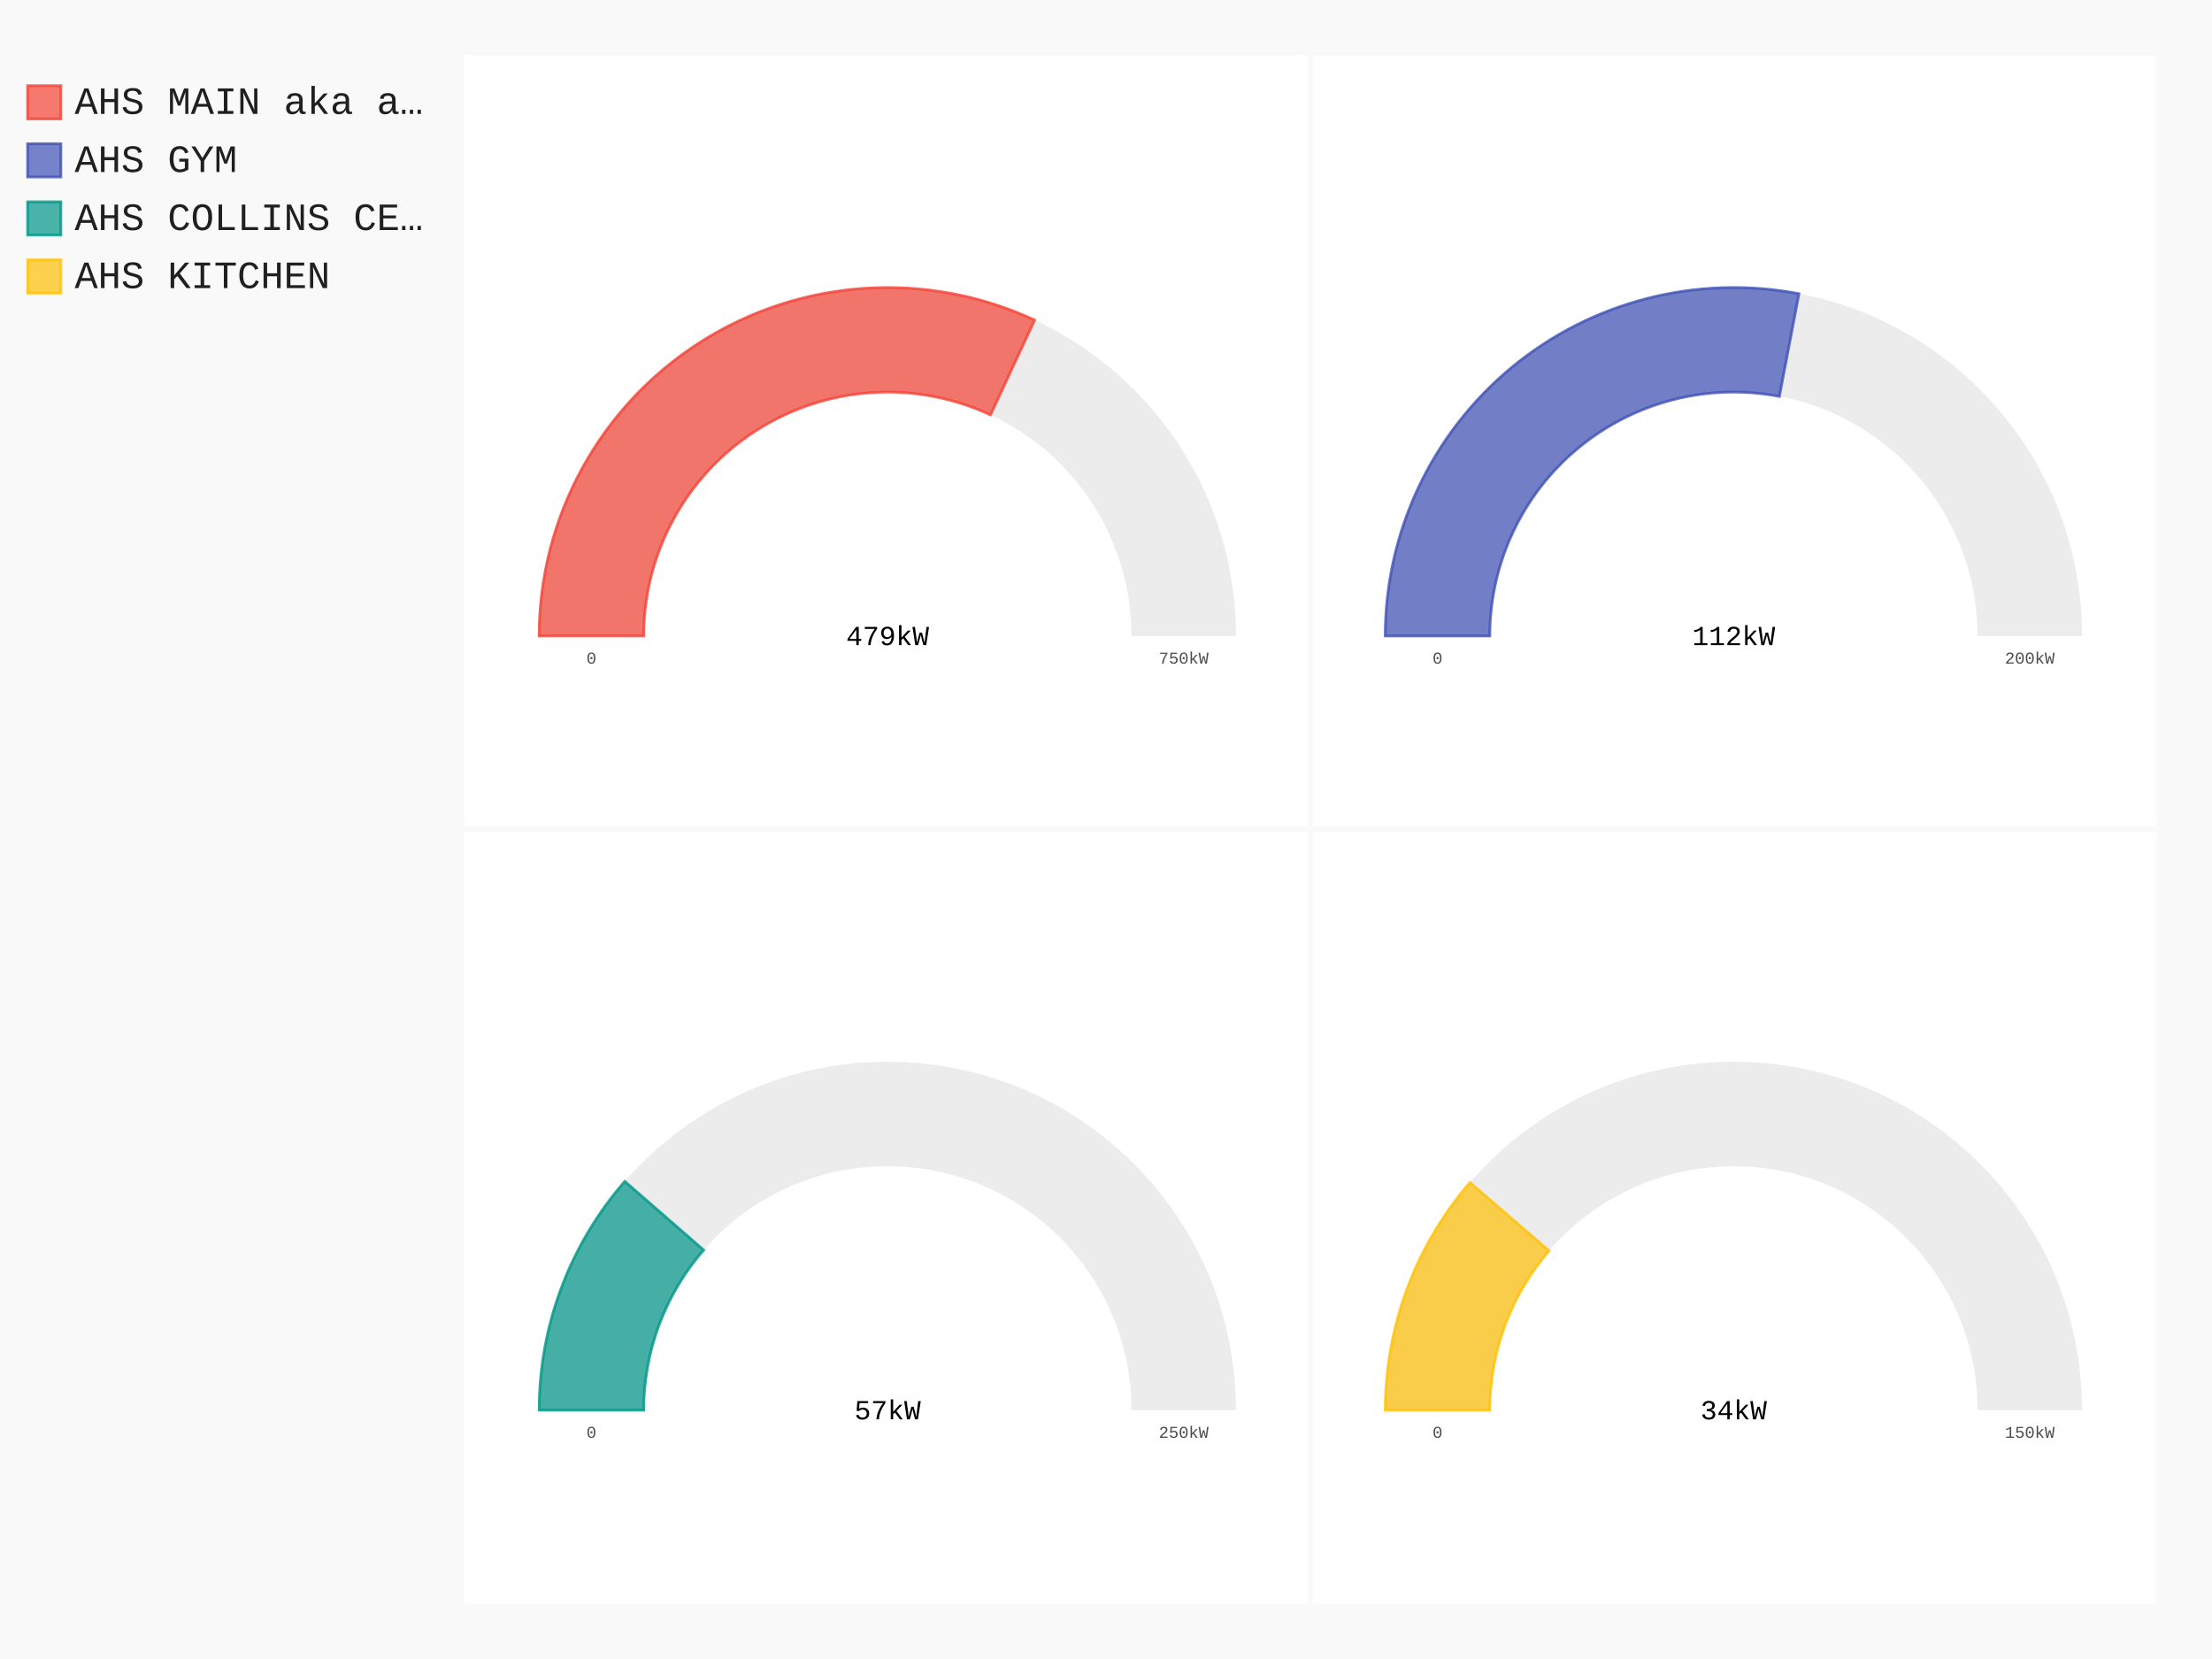
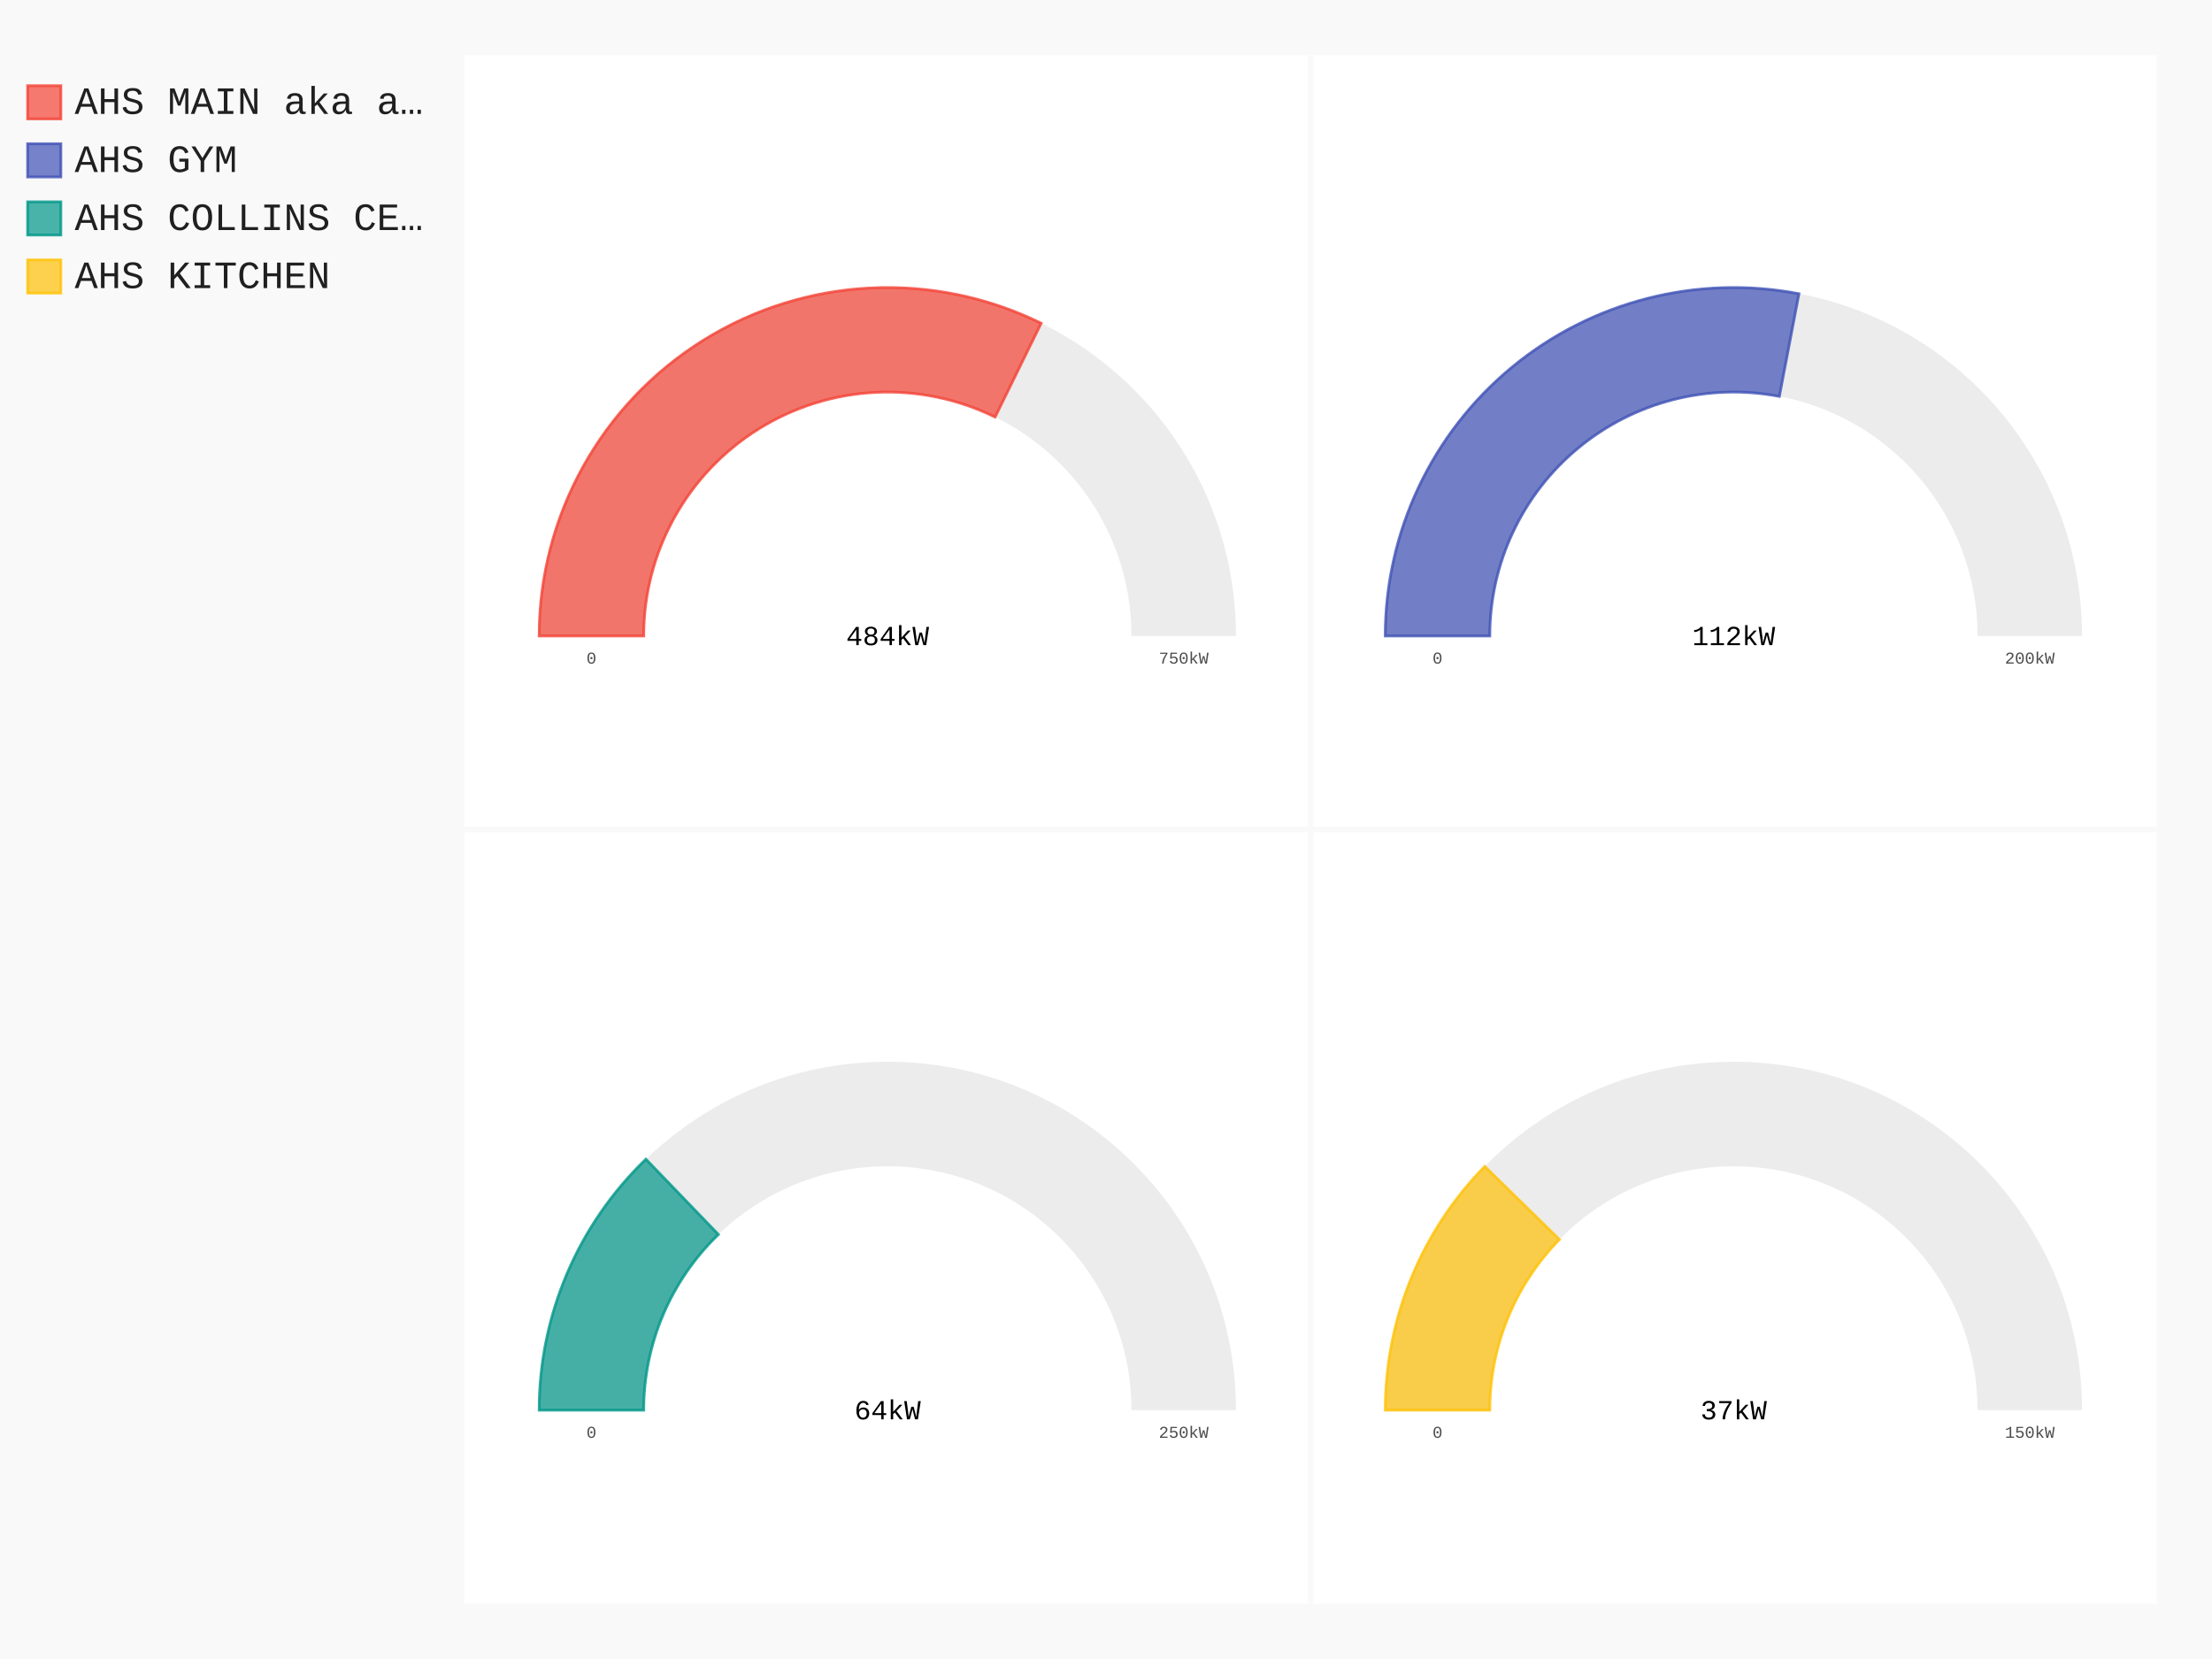
- <svg xmlns="http://www.w3.org/2000/svg" class="pygal-chart" id="chart-2e449bfd-e1e0-495b-a6f4-80184fb0c33c" viewBox="0 0 800 600">
+ <svg xmlns="http://www.w3.org/2000/svg" class="pygal-chart" id="chart-8a939ce6-5ebf-47b9-86fa-9404259f0da9" viewBox="0 0 800 600">
  <defs>
-     <style type="text/css">#chart-2e449bfd-e1e0-495b-a6f4-80184fb0c33c{-webkit-user-select:none;-webkit-font-smoothing:antialiased;font-family:Consolas,"Liberation Mono",Menlo,Courier,monospace}#chart-2e449bfd-e1e0-495b-a6f4-80184fb0c33c .title{font-family:Consolas,"Liberation Mono",Menlo,Courier,monospace;font-size:16px}#chart-2e449bfd-e1e0-495b-a6f4-80184fb0c33c .legends .legend text{font-family:Consolas,"Liberation Mono",Menlo,Courier,monospace;font-size:14px}#chart-2e449bfd-e1e0-495b-a6f4-80184fb0c33c .axis text{font-family:Consolas,"Liberation Mono",Menlo,Courier,monospace;font-size:10px}#chart-2e449bfd-e1e0-495b-a6f4-80184fb0c33c .axis text.major{font-family:Consolas,"Liberation Mono",Menlo,Courier,monospace;font-size:10px}#chart-2e449bfd-e1e0-495b-a6f4-80184fb0c33c .text-overlay text.value{font-family:Consolas,"Liberation Mono",Menlo,Courier,monospace;font-size:10px}#chart-2e449bfd-e1e0-495b-a6f4-80184fb0c33c .text-overlay text.label{font-family:Consolas,"Liberation Mono",Menlo,Courier,monospace;font-size:10px}#chart-2e449bfd-e1e0-495b-a6f4-80184fb0c33c .tooltip{font-family:Consolas,"Liberation Mono",Menlo,Courier,monospace;font-size:14px}#chart-2e449bfd-e1e0-495b-a6f4-80184fb0c33c text.no_data{font-family:Consolas,"Liberation Mono",Menlo,Courier,monospace;font-size:64px}
- #chart-2e449bfd-e1e0-495b-a6f4-80184fb0c33c{background-color:rgba(249,249,249,1)}#chart-2e449bfd-e1e0-495b-a6f4-80184fb0c33c path,#chart-2e449bfd-e1e0-495b-a6f4-80184fb0c33c line,#chart-2e449bfd-e1e0-495b-a6f4-80184fb0c33c rect,#chart-2e449bfd-e1e0-495b-a6f4-80184fb0c33c circle{-webkit-transition:150ms;-moz-transition:150ms;transition:150ms}#chart-2e449bfd-e1e0-495b-a6f4-80184fb0c33c .graph &gt; .background{fill:rgba(249,249,249,1)}#chart-2e449bfd-e1e0-495b-a6f4-80184fb0c33c .plot &gt; .background{fill:rgba(255,255,255,1)}#chart-2e449bfd-e1e0-495b-a6f4-80184fb0c33c .graph{fill:rgba(0,0,0,.87)}#chart-2e449bfd-e1e0-495b-a6f4-80184fb0c33c text.no_data{fill:rgba(0,0,0,1)}#chart-2e449bfd-e1e0-495b-a6f4-80184fb0c33c .title{fill:rgba(0,0,0,1)}#chart-2e449bfd-e1e0-495b-a6f4-80184fb0c33c .legends .legend text{fill:rgba(0,0,0,.87)}#chart-2e449bfd-e1e0-495b-a6f4-80184fb0c33c .legends .legend:hover text{fill:rgba(0,0,0,1)}#chart-2e449bfd-e1e0-495b-a6f4-80184fb0c33c .axis .line{stroke:rgba(0,0,0,1)}#chart-2e449bfd-e1e0-495b-a6f4-80184fb0c33c .axis .guide.line{stroke:rgba(0,0,0,.54)}#chart-2e449bfd-e1e0-495b-a6f4-80184fb0c33c .axis .major.line{stroke:rgba(0,0,0,.87)}#chart-2e449bfd-e1e0-495b-a6f4-80184fb0c33c .axis text.major{fill:rgba(0,0,0,1)}#chart-2e449bfd-e1e0-495b-a6f4-80184fb0c33c .axis.y .guides:hover .guide.line,#chart-2e449bfd-e1e0-495b-a6f4-80184fb0c33c .line-graph .axis.x .guides:hover .guide.line,#chart-2e449bfd-e1e0-495b-a6f4-80184fb0c33c .stackedline-graph .axis.x .guides:hover .guide.line,#chart-2e449bfd-e1e0-495b-a6f4-80184fb0c33c .xy-graph .axis.x .guides:hover .guide.line{stroke:rgba(0,0,0,1)}#chart-2e449bfd-e1e0-495b-a6f4-80184fb0c33c .axis .guides:hover text{fill:rgba(0,0,0,1)}#chart-2e449bfd-e1e0-495b-a6f4-80184fb0c33c .reactive{fill-opacity:.7;stroke-opacity:.8}#chart-2e449bfd-e1e0-495b-a6f4-80184fb0c33c .ci{stroke:rgba(0,0,0,.87)}#chart-2e449bfd-e1e0-495b-a6f4-80184fb0c33c .reactive.active,#chart-2e449bfd-e1e0-495b-a6f4-80184fb0c33c .active .reactive{fill-opacity:.8;stroke-opacity:.9;stroke-width:4}#chart-2e449bfd-e1e0-495b-a6f4-80184fb0c33c .ci .reactive.active{stroke-width:1.5}#chart-2e449bfd-e1e0-495b-a6f4-80184fb0c33c .series text{fill:rgba(0,0,0,1)}#chart-2e449bfd-e1e0-495b-a6f4-80184fb0c33c .tooltip rect{fill:rgba(255,255,255,1);stroke:rgba(0,0,0,1);-webkit-transition:opacity 150ms;-moz-transition:opacity 150ms;transition:opacity 150ms}#chart-2e449bfd-e1e0-495b-a6f4-80184fb0c33c .tooltip .label{fill:rgba(0,0,0,.87)}#chart-2e449bfd-e1e0-495b-a6f4-80184fb0c33c .tooltip .label{fill:rgba(0,0,0,.87)}#chart-2e449bfd-e1e0-495b-a6f4-80184fb0c33c .tooltip .legend{font-size:.8em;fill:rgba(0,0,0,.54)}#chart-2e449bfd-e1e0-495b-a6f4-80184fb0c33c .tooltip .x_label{font-size:.6em;fill:rgba(0,0,0,1)}#chart-2e449bfd-e1e0-495b-a6f4-80184fb0c33c .tooltip .xlink{font-size:.5em;text-decoration:underline}#chart-2e449bfd-e1e0-495b-a6f4-80184fb0c33c .tooltip .value{font-size:1.5em}#chart-2e449bfd-e1e0-495b-a6f4-80184fb0c33c .bound{font-size:.5em}#chart-2e449bfd-e1e0-495b-a6f4-80184fb0c33c .max-value{font-size:.75em;fill:rgba(0,0,0,.54)}#chart-2e449bfd-e1e0-495b-a6f4-80184fb0c33c .map-element{fill:rgba(255,255,255,1);stroke:rgba(0,0,0,.54) !important}#chart-2e449bfd-e1e0-495b-a6f4-80184fb0c33c .map-element .reactive{fill-opacity:inherit;stroke-opacity:inherit}#chart-2e449bfd-e1e0-495b-a6f4-80184fb0c33c .color-0,#chart-2e449bfd-e1e0-495b-a6f4-80184fb0c33c .color-0 a:visited{stroke:#F44336;fill:#F44336}#chart-2e449bfd-e1e0-495b-a6f4-80184fb0c33c .color-1,#chart-2e449bfd-e1e0-495b-a6f4-80184fb0c33c .color-1 a:visited{stroke:#3F51B5;fill:#3F51B5}#chart-2e449bfd-e1e0-495b-a6f4-80184fb0c33c .color-2,#chart-2e449bfd-e1e0-495b-a6f4-80184fb0c33c .color-2 a:visited{stroke:#009688;fill:#009688}#chart-2e449bfd-e1e0-495b-a6f4-80184fb0c33c .color-3,#chart-2e449bfd-e1e0-495b-a6f4-80184fb0c33c .color-3 a:visited{stroke:#FFC107;fill:#FFC107}#chart-2e449bfd-e1e0-495b-a6f4-80184fb0c33c .text-overlay .color-0 text{fill:black}#chart-2e449bfd-e1e0-495b-a6f4-80184fb0c33c .text-overlay .color-1 text{fill:black}#chart-2e449bfd-e1e0-495b-a6f4-80184fb0c33c .text-overlay .color-2 text{fill:black}#chart-2e449bfd-e1e0-495b-a6f4-80184fb0c33c .text-overlay .color-3 text{fill:black}
- #chart-2e449bfd-e1e0-495b-a6f4-80184fb0c33c text.no_data{text-anchor:middle}#chart-2e449bfd-e1e0-495b-a6f4-80184fb0c33c .guide.line{fill:none}#chart-2e449bfd-e1e0-495b-a6f4-80184fb0c33c .centered{text-anchor:middle}#chart-2e449bfd-e1e0-495b-a6f4-80184fb0c33c .title{text-anchor:middle}#chart-2e449bfd-e1e0-495b-a6f4-80184fb0c33c .legends .legend text{fill-opacity:1}#chart-2e449bfd-e1e0-495b-a6f4-80184fb0c33c .axis.x text{text-anchor:middle}#chart-2e449bfd-e1e0-495b-a6f4-80184fb0c33c .axis.x:not(.web) text[transform]{text-anchor:start}#chart-2e449bfd-e1e0-495b-a6f4-80184fb0c33c .axis.x:not(.web) text[transform].backwards{text-anchor:end}#chart-2e449bfd-e1e0-495b-a6f4-80184fb0c33c .axis.y text{text-anchor:end}#chart-2e449bfd-e1e0-495b-a6f4-80184fb0c33c .axis.y text[transform].backwards{text-anchor:start}#chart-2e449bfd-e1e0-495b-a6f4-80184fb0c33c .axis.y2 text{text-anchor:start}#chart-2e449bfd-e1e0-495b-a6f4-80184fb0c33c .axis.y2 text[transform].backwards{text-anchor:end}#chart-2e449bfd-e1e0-495b-a6f4-80184fb0c33c .axis .guide.line{stroke-dasharray:4,4}#chart-2e449bfd-e1e0-495b-a6f4-80184fb0c33c .axis .major.guide.line{stroke-dasharray:6,6}#chart-2e449bfd-e1e0-495b-a6f4-80184fb0c33c .horizontal .axis.y .guide.line,#chart-2e449bfd-e1e0-495b-a6f4-80184fb0c33c .horizontal .axis.y2 .guide.line,#chart-2e449bfd-e1e0-495b-a6f4-80184fb0c33c .vertical .axis.x .guide.line{opacity:0}#chart-2e449bfd-e1e0-495b-a6f4-80184fb0c33c .horizontal .axis.always_show .guide.line,#chart-2e449bfd-e1e0-495b-a6f4-80184fb0c33c .vertical .axis.always_show .guide.line{opacity:1 !important}#chart-2e449bfd-e1e0-495b-a6f4-80184fb0c33c .axis.y .guides:hover .guide.line,#chart-2e449bfd-e1e0-495b-a6f4-80184fb0c33c .axis.y2 .guides:hover .guide.line,#chart-2e449bfd-e1e0-495b-a6f4-80184fb0c33c .axis.x .guides:hover .guide.line{opacity:1}#chart-2e449bfd-e1e0-495b-a6f4-80184fb0c33c .axis .guides:hover text{opacity:1}#chart-2e449bfd-e1e0-495b-a6f4-80184fb0c33c .nofill{fill:none}#chart-2e449bfd-e1e0-495b-a6f4-80184fb0c33c .subtle-fill{fill-opacity:.2}#chart-2e449bfd-e1e0-495b-a6f4-80184fb0c33c .dot{stroke-width:1px;fill-opacity:1}#chart-2e449bfd-e1e0-495b-a6f4-80184fb0c33c .dot.active{stroke-width:5px}#chart-2e449bfd-e1e0-495b-a6f4-80184fb0c33c .dot.negative{fill:transparent}#chart-2e449bfd-e1e0-495b-a6f4-80184fb0c33c text,#chart-2e449bfd-e1e0-495b-a6f4-80184fb0c33c tspan{stroke:none !important}#chart-2e449bfd-e1e0-495b-a6f4-80184fb0c33c .series text.active{opacity:1}#chart-2e449bfd-e1e0-495b-a6f4-80184fb0c33c .tooltip rect{fill-opacity:.95;stroke-width:.5}#chart-2e449bfd-e1e0-495b-a6f4-80184fb0c33c .tooltip text{fill-opacity:1}#chart-2e449bfd-e1e0-495b-a6f4-80184fb0c33c .showable{visibility:hidden}#chart-2e449bfd-e1e0-495b-a6f4-80184fb0c33c .showable.shown{visibility:visible}#chart-2e449bfd-e1e0-495b-a6f4-80184fb0c33c .gauge-background{fill:rgba(229,229,229,1);stroke:none}#chart-2e449bfd-e1e0-495b-a6f4-80184fb0c33c .bg-lines{stroke:rgba(249,249,249,1);stroke-width:2px}</style>
+     <style type="text/css">#chart-8a939ce6-5ebf-47b9-86fa-9404259f0da9{-webkit-user-select:none;-webkit-font-smoothing:antialiased;font-family:Consolas,"Liberation Mono",Menlo,Courier,monospace}#chart-8a939ce6-5ebf-47b9-86fa-9404259f0da9 .title{font-family:Consolas,"Liberation Mono",Menlo,Courier,monospace;font-size:16px}#chart-8a939ce6-5ebf-47b9-86fa-9404259f0da9 .legends .legend text{font-family:Consolas,"Liberation Mono",Menlo,Courier,monospace;font-size:14px}#chart-8a939ce6-5ebf-47b9-86fa-9404259f0da9 .axis text{font-family:Consolas,"Liberation Mono",Menlo,Courier,monospace;font-size:10px}#chart-8a939ce6-5ebf-47b9-86fa-9404259f0da9 .axis text.major{font-family:Consolas,"Liberation Mono",Menlo,Courier,monospace;font-size:10px}#chart-8a939ce6-5ebf-47b9-86fa-9404259f0da9 .text-overlay text.value{font-family:Consolas,"Liberation Mono",Menlo,Courier,monospace;font-size:10px}#chart-8a939ce6-5ebf-47b9-86fa-9404259f0da9 .text-overlay text.label{font-family:Consolas,"Liberation Mono",Menlo,Courier,monospace;font-size:10px}#chart-8a939ce6-5ebf-47b9-86fa-9404259f0da9 .tooltip{font-family:Consolas,"Liberation Mono",Menlo,Courier,monospace;font-size:14px}#chart-8a939ce6-5ebf-47b9-86fa-9404259f0da9 text.no_data{font-family:Consolas,"Liberation Mono",Menlo,Courier,monospace;font-size:64px}
+ #chart-8a939ce6-5ebf-47b9-86fa-9404259f0da9{background-color:rgba(249,249,249,1)}#chart-8a939ce6-5ebf-47b9-86fa-9404259f0da9 path,#chart-8a939ce6-5ebf-47b9-86fa-9404259f0da9 line,#chart-8a939ce6-5ebf-47b9-86fa-9404259f0da9 rect,#chart-8a939ce6-5ebf-47b9-86fa-9404259f0da9 circle{-webkit-transition:150ms;-moz-transition:150ms;transition:150ms}#chart-8a939ce6-5ebf-47b9-86fa-9404259f0da9 .graph &gt; .background{fill:rgba(249,249,249,1)}#chart-8a939ce6-5ebf-47b9-86fa-9404259f0da9 .plot &gt; .background{fill:rgba(255,255,255,1)}#chart-8a939ce6-5ebf-47b9-86fa-9404259f0da9 .graph{fill:rgba(0,0,0,.87)}#chart-8a939ce6-5ebf-47b9-86fa-9404259f0da9 text.no_data{fill:rgba(0,0,0,1)}#chart-8a939ce6-5ebf-47b9-86fa-9404259f0da9 .title{fill:rgba(0,0,0,1)}#chart-8a939ce6-5ebf-47b9-86fa-9404259f0da9 .legends .legend text{fill:rgba(0,0,0,.87)}#chart-8a939ce6-5ebf-47b9-86fa-9404259f0da9 .legends .legend:hover text{fill:rgba(0,0,0,1)}#chart-8a939ce6-5ebf-47b9-86fa-9404259f0da9 .axis .line{stroke:rgba(0,0,0,1)}#chart-8a939ce6-5ebf-47b9-86fa-9404259f0da9 .axis .guide.line{stroke:rgba(0,0,0,.54)}#chart-8a939ce6-5ebf-47b9-86fa-9404259f0da9 .axis .major.line{stroke:rgba(0,0,0,.87)}#chart-8a939ce6-5ebf-47b9-86fa-9404259f0da9 .axis text.major{fill:rgba(0,0,0,1)}#chart-8a939ce6-5ebf-47b9-86fa-9404259f0da9 .axis.y .guides:hover .guide.line,#chart-8a939ce6-5ebf-47b9-86fa-9404259f0da9 .line-graph .axis.x .guides:hover .guide.line,#chart-8a939ce6-5ebf-47b9-86fa-9404259f0da9 .stackedline-graph .axis.x .guides:hover .guide.line,#chart-8a939ce6-5ebf-47b9-86fa-9404259f0da9 .xy-graph .axis.x .guides:hover .guide.line{stroke:rgba(0,0,0,1)}#chart-8a939ce6-5ebf-47b9-86fa-9404259f0da9 .axis .guides:hover text{fill:rgba(0,0,0,1)}#chart-8a939ce6-5ebf-47b9-86fa-9404259f0da9 .reactive{fill-opacity:.7;stroke-opacity:.8}#chart-8a939ce6-5ebf-47b9-86fa-9404259f0da9 .ci{stroke:rgba(0,0,0,.87)}#chart-8a939ce6-5ebf-47b9-86fa-9404259f0da9 .reactive.active,#chart-8a939ce6-5ebf-47b9-86fa-9404259f0da9 .active .reactive{fill-opacity:.8;stroke-opacity:.9;stroke-width:4}#chart-8a939ce6-5ebf-47b9-86fa-9404259f0da9 .ci .reactive.active{stroke-width:1.5}#chart-8a939ce6-5ebf-47b9-86fa-9404259f0da9 .series text{fill:rgba(0,0,0,1)}#chart-8a939ce6-5ebf-47b9-86fa-9404259f0da9 .tooltip rect{fill:rgba(255,255,255,1);stroke:rgba(0,0,0,1);-webkit-transition:opacity 150ms;-moz-transition:opacity 150ms;transition:opacity 150ms}#chart-8a939ce6-5ebf-47b9-86fa-9404259f0da9 .tooltip .label{fill:rgba(0,0,0,.87)}#chart-8a939ce6-5ebf-47b9-86fa-9404259f0da9 .tooltip .label{fill:rgba(0,0,0,.87)}#chart-8a939ce6-5ebf-47b9-86fa-9404259f0da9 .tooltip .legend{font-size:.8em;fill:rgba(0,0,0,.54)}#chart-8a939ce6-5ebf-47b9-86fa-9404259f0da9 .tooltip .x_label{font-size:.6em;fill:rgba(0,0,0,1)}#chart-8a939ce6-5ebf-47b9-86fa-9404259f0da9 .tooltip .xlink{font-size:.5em;text-decoration:underline}#chart-8a939ce6-5ebf-47b9-86fa-9404259f0da9 .tooltip .value{font-size:1.5em}#chart-8a939ce6-5ebf-47b9-86fa-9404259f0da9 .bound{font-size:.5em}#chart-8a939ce6-5ebf-47b9-86fa-9404259f0da9 .max-value{font-size:.75em;fill:rgba(0,0,0,.54)}#chart-8a939ce6-5ebf-47b9-86fa-9404259f0da9 .map-element{fill:rgba(255,255,255,1);stroke:rgba(0,0,0,.54) !important}#chart-8a939ce6-5ebf-47b9-86fa-9404259f0da9 .map-element .reactive{fill-opacity:inherit;stroke-opacity:inherit}#chart-8a939ce6-5ebf-47b9-86fa-9404259f0da9 .color-0,#chart-8a939ce6-5ebf-47b9-86fa-9404259f0da9 .color-0 a:visited{stroke:#F44336;fill:#F44336}#chart-8a939ce6-5ebf-47b9-86fa-9404259f0da9 .color-1,#chart-8a939ce6-5ebf-47b9-86fa-9404259f0da9 .color-1 a:visited{stroke:#3F51B5;fill:#3F51B5}#chart-8a939ce6-5ebf-47b9-86fa-9404259f0da9 .color-2,#chart-8a939ce6-5ebf-47b9-86fa-9404259f0da9 .color-2 a:visited{stroke:#009688;fill:#009688}#chart-8a939ce6-5ebf-47b9-86fa-9404259f0da9 .color-3,#chart-8a939ce6-5ebf-47b9-86fa-9404259f0da9 .color-3 a:visited{stroke:#FFC107;fill:#FFC107}#chart-8a939ce6-5ebf-47b9-86fa-9404259f0da9 .text-overlay .color-0 text{fill:black}#chart-8a939ce6-5ebf-47b9-86fa-9404259f0da9 .text-overlay .color-1 text{fill:black}#chart-8a939ce6-5ebf-47b9-86fa-9404259f0da9 .text-overlay .color-2 text{fill:black}#chart-8a939ce6-5ebf-47b9-86fa-9404259f0da9 .text-overlay .color-3 text{fill:black}
+ #chart-8a939ce6-5ebf-47b9-86fa-9404259f0da9 text.no_data{text-anchor:middle}#chart-8a939ce6-5ebf-47b9-86fa-9404259f0da9 .guide.line{fill:none}#chart-8a939ce6-5ebf-47b9-86fa-9404259f0da9 .centered{text-anchor:middle}#chart-8a939ce6-5ebf-47b9-86fa-9404259f0da9 .title{text-anchor:middle}#chart-8a939ce6-5ebf-47b9-86fa-9404259f0da9 .legends .legend text{fill-opacity:1}#chart-8a939ce6-5ebf-47b9-86fa-9404259f0da9 .axis.x text{text-anchor:middle}#chart-8a939ce6-5ebf-47b9-86fa-9404259f0da9 .axis.x:not(.web) text[transform]{text-anchor:start}#chart-8a939ce6-5ebf-47b9-86fa-9404259f0da9 .axis.x:not(.web) text[transform].backwards{text-anchor:end}#chart-8a939ce6-5ebf-47b9-86fa-9404259f0da9 .axis.y text{text-anchor:end}#chart-8a939ce6-5ebf-47b9-86fa-9404259f0da9 .axis.y text[transform].backwards{text-anchor:start}#chart-8a939ce6-5ebf-47b9-86fa-9404259f0da9 .axis.y2 text{text-anchor:start}#chart-8a939ce6-5ebf-47b9-86fa-9404259f0da9 .axis.y2 text[transform].backwards{text-anchor:end}#chart-8a939ce6-5ebf-47b9-86fa-9404259f0da9 .axis .guide.line{stroke-dasharray:4,4}#chart-8a939ce6-5ebf-47b9-86fa-9404259f0da9 .axis .major.guide.line{stroke-dasharray:6,6}#chart-8a939ce6-5ebf-47b9-86fa-9404259f0da9 .horizontal .axis.y .guide.line,#chart-8a939ce6-5ebf-47b9-86fa-9404259f0da9 .horizontal .axis.y2 .guide.line,#chart-8a939ce6-5ebf-47b9-86fa-9404259f0da9 .vertical .axis.x .guide.line{opacity:0}#chart-8a939ce6-5ebf-47b9-86fa-9404259f0da9 .horizontal .axis.always_show .guide.line,#chart-8a939ce6-5ebf-47b9-86fa-9404259f0da9 .vertical .axis.always_show .guide.line{opacity:1 !important}#chart-8a939ce6-5ebf-47b9-86fa-9404259f0da9 .axis.y .guides:hover .guide.line,#chart-8a939ce6-5ebf-47b9-86fa-9404259f0da9 .axis.y2 .guides:hover .guide.line,#chart-8a939ce6-5ebf-47b9-86fa-9404259f0da9 .axis.x .guides:hover .guide.line{opacity:1}#chart-8a939ce6-5ebf-47b9-86fa-9404259f0da9 .axis .guides:hover text{opacity:1}#chart-8a939ce6-5ebf-47b9-86fa-9404259f0da9 .nofill{fill:none}#chart-8a939ce6-5ebf-47b9-86fa-9404259f0da9 .subtle-fill{fill-opacity:.2}#chart-8a939ce6-5ebf-47b9-86fa-9404259f0da9 .dot{stroke-width:1px;fill-opacity:1}#chart-8a939ce6-5ebf-47b9-86fa-9404259f0da9 .dot.active{stroke-width:5px}#chart-8a939ce6-5ebf-47b9-86fa-9404259f0da9 .dot.negative{fill:transparent}#chart-8a939ce6-5ebf-47b9-86fa-9404259f0da9 text,#chart-8a939ce6-5ebf-47b9-86fa-9404259f0da9 tspan{stroke:none !important}#chart-8a939ce6-5ebf-47b9-86fa-9404259f0da9 .series text.active{opacity:1}#chart-8a939ce6-5ebf-47b9-86fa-9404259f0da9 .tooltip rect{fill-opacity:.95;stroke-width:.5}#chart-8a939ce6-5ebf-47b9-86fa-9404259f0da9 .tooltip text{fill-opacity:1}#chart-8a939ce6-5ebf-47b9-86fa-9404259f0da9 .showable{visibility:hidden}#chart-8a939ce6-5ebf-47b9-86fa-9404259f0da9 .showable.shown{visibility:visible}#chart-8a939ce6-5ebf-47b9-86fa-9404259f0da9 .gauge-background{fill:rgba(229,229,229,1);stroke:none}#chart-8a939ce6-5ebf-47b9-86fa-9404259f0da9 .bg-lines{stroke:rgba(249,249,249,1);stroke-width:2px}</style>
  </defs>
  <g class="graph solidgauge-graph vertical">
    <rect class="background" height="600" width="800" x="0" y="0" />
    <g class="plot" transform="translate(168, 20)">
      <rect class="background" height="560" width="612.0" x="0" y="0" />
      <path class="bg-lines" d="M306.0 0 L306.0 560" />
      <path class="bg-lines" d="M0 280.0 L612.0 280.0" />
      <g class="series serie-0 color-0">
        <path class="gauge-background reactive" d="M27 210 A126 126 0 1 1 279 210 L241.2 210 A88.2 88.2 0 1 0 64.8 210 z" />
        <text class="y-0 bound reactive" text-anchor="middle" x="45.9" y="220">0</text>
        <text class="y-1 bound reactive" text-anchor="middle" x="260.1" y="220.0">750kW</text>
        <g class="gauge">
-           <path class="slice reactive tooltip-trigger" d="M27 210 A126 126 0 0 1 206.17 95.768 L190.219 130.038 A88.2 88.2 0 0 0 64.8 210 z" />
+           <path class="slice reactive tooltip-trigger" d="M27 210 A126 126 0 0 1 208.551 96.907 L191.886 130.835 A88.2 88.2 0 0 0 64.8 210 z" />
        </g>
      </g>
      <g class="series serie-1 color-1">
        <path class="gauge-background reactive" d="M333 210 A126 126 0 1 1 585 210 L547.2 210 A88.2 88.2 0 1 0 370.8 210 z" />
        <text class="y-0 bound reactive" text-anchor="middle" x="351.9" y="220">0</text>
        <text class="y-1 bound reactive" text-anchor="middle" x="566.1" y="220.0">200kW</text>
        <g class="gauge">
          <path class="slice reactive tooltip-trigger" d="M333 210 A126 126 0 0 1 482.61 86.232 L475.527 123.362 A88.2 88.2 0 0 0 370.8 210 z" />
        </g>
      </g>
      <g class="series serie-2 color-2">
        <path class="gauge-background reactive" d="M27 490 A126 126 0 1 1 279 490 L241.2 490 A88.2 88.2 0 1 0 64.8 490 z" />
        <text class="y-0 bound reactive" text-anchor="middle" x="45.9" y="500.0">0</text>
        <text class="y-1 bound reactive" text-anchor="middle" x="260.1" y="500.0">250kW</text>
        <g class="gauge">
-           <path class="slice reactive tooltip-trigger" d="M27 490 A126 126 0 0 1 57.964 407.27 L86.475 432.089 A88.2 88.2 0 0 0 64.8 490 z" />
+           <path class="slice reactive tooltip-trigger" d="M27 490 A126 126 0 0 1 65.6 399.241 L91.82 426.469 A88.2 88.2 0 0 0 64.8 490 z" />
        </g>
      </g>
      <g class="series serie-3 color-3">
        <path class="gauge-background reactive" d="M333 490 A126 126 0 1 1 585 490 L547.2 490 A88.2 88.2 0 1 0 370.8 490 z" />
        <text class="y-0 bound reactive" text-anchor="middle" x="351.9" y="500.0">0</text>
        <text class="y-1 bound reactive" text-anchor="middle" x="566.1" y="500.0">150kW</text>
        <g class="gauge">
-           <path class="slice reactive tooltip-trigger" d="M333 490 A126 126 0 0 1 363.619 407.669 L392.233 432.368 A88.2 88.2 0 0 0 370.8 490 z" />
+           <path class="slice reactive tooltip-trigger" d="M333 490 A126 126 0 0 1 368.976 401.842 L395.984 428.29 A88.2 88.2 0 0 0 370.8 490 z" />
        </g>
      </g>
    </g>
    <g class="titles" />
    <g class="plot overlay" transform="translate(168, 20)">
      <g class="series serie-0 color-0" />
      <g class="series serie-1 color-1" />
      <g class="series serie-2 color-2" />
      <g class="series serie-3 color-3" />
    </g>
    <g class="plot text-overlay" transform="translate(168, 20)">
      <g class="series serie-0 color-0">
-         <text class="value gauge-sum" text-anchor="middle" x="153.0" y="213.333">479kW</text>
+         <text class="value gauge-sum" text-anchor="middle" x="153.0" y="213.333">484kW</text>
      </g>
      <g class="series serie-1 color-1">
        <text class="value gauge-sum" text-anchor="middle" x="459.0" y="213.333">112kW</text>
      </g>
      <g class="series serie-2 color-2">
-         <text class="value gauge-sum" text-anchor="middle" x="153.0" y="493.333">57kW</text>
+         <text class="value gauge-sum" text-anchor="middle" x="153.0" y="493.333">64kW</text>
      </g>
      <g class="series serie-3 color-3">
-         <text class="value gauge-sum" text-anchor="middle" x="459.0" y="493.333">34kW</text>
+         <text class="value gauge-sum" text-anchor="middle" x="459.0" y="493.333">37kW</text>
      </g>
    </g>
    <g class="plot tooltip-overlay" transform="translate(168, 20)">
      <g class="tooltip" style="opacity: 0" transform="translate(0 0)">
        <rect class="tooltip-box" height="0" rx="0" ry="0" width="0" />
        <g class="text" />
      </g>
    </g>
    <g class="legends" transform="translate(10, 30)">
      <g class="legend reactive activate-serie" id="activate-serie-0">
        <rect class="color-0 reactive" height="12" width="12" x="0.0" y="1.0" />
        <text x="17.0" y="11.2">AHS MAIN aka a…</text>
      </g>
      <g class="legend reactive activate-serie" id="activate-serie-1">
        <rect class="color-1 reactive" height="12" width="12" x="0.0" y="22.0" />
        <text x="17.0" y="32.2">AHS GYM</text>
      </g>
      <g class="legend reactive activate-serie" id="activate-serie-2">
        <rect class="color-2 reactive" height="12" width="12" x="0.0" y="43.0" />
        <text x="17.0" y="53.2">AHS COLLINS CE…</text>
      </g>
      <g class="legend reactive activate-serie" id="activate-serie-3">
        <rect class="color-3 reactive" height="12" width="12" x="0.0" y="64.0" />
        <text x="17.0" y="74.2">AHS KITCHEN</text>
      </g>
    </g>
    <g class="legends" transform="translate(790, 30)" />
  </g>
</svg>
